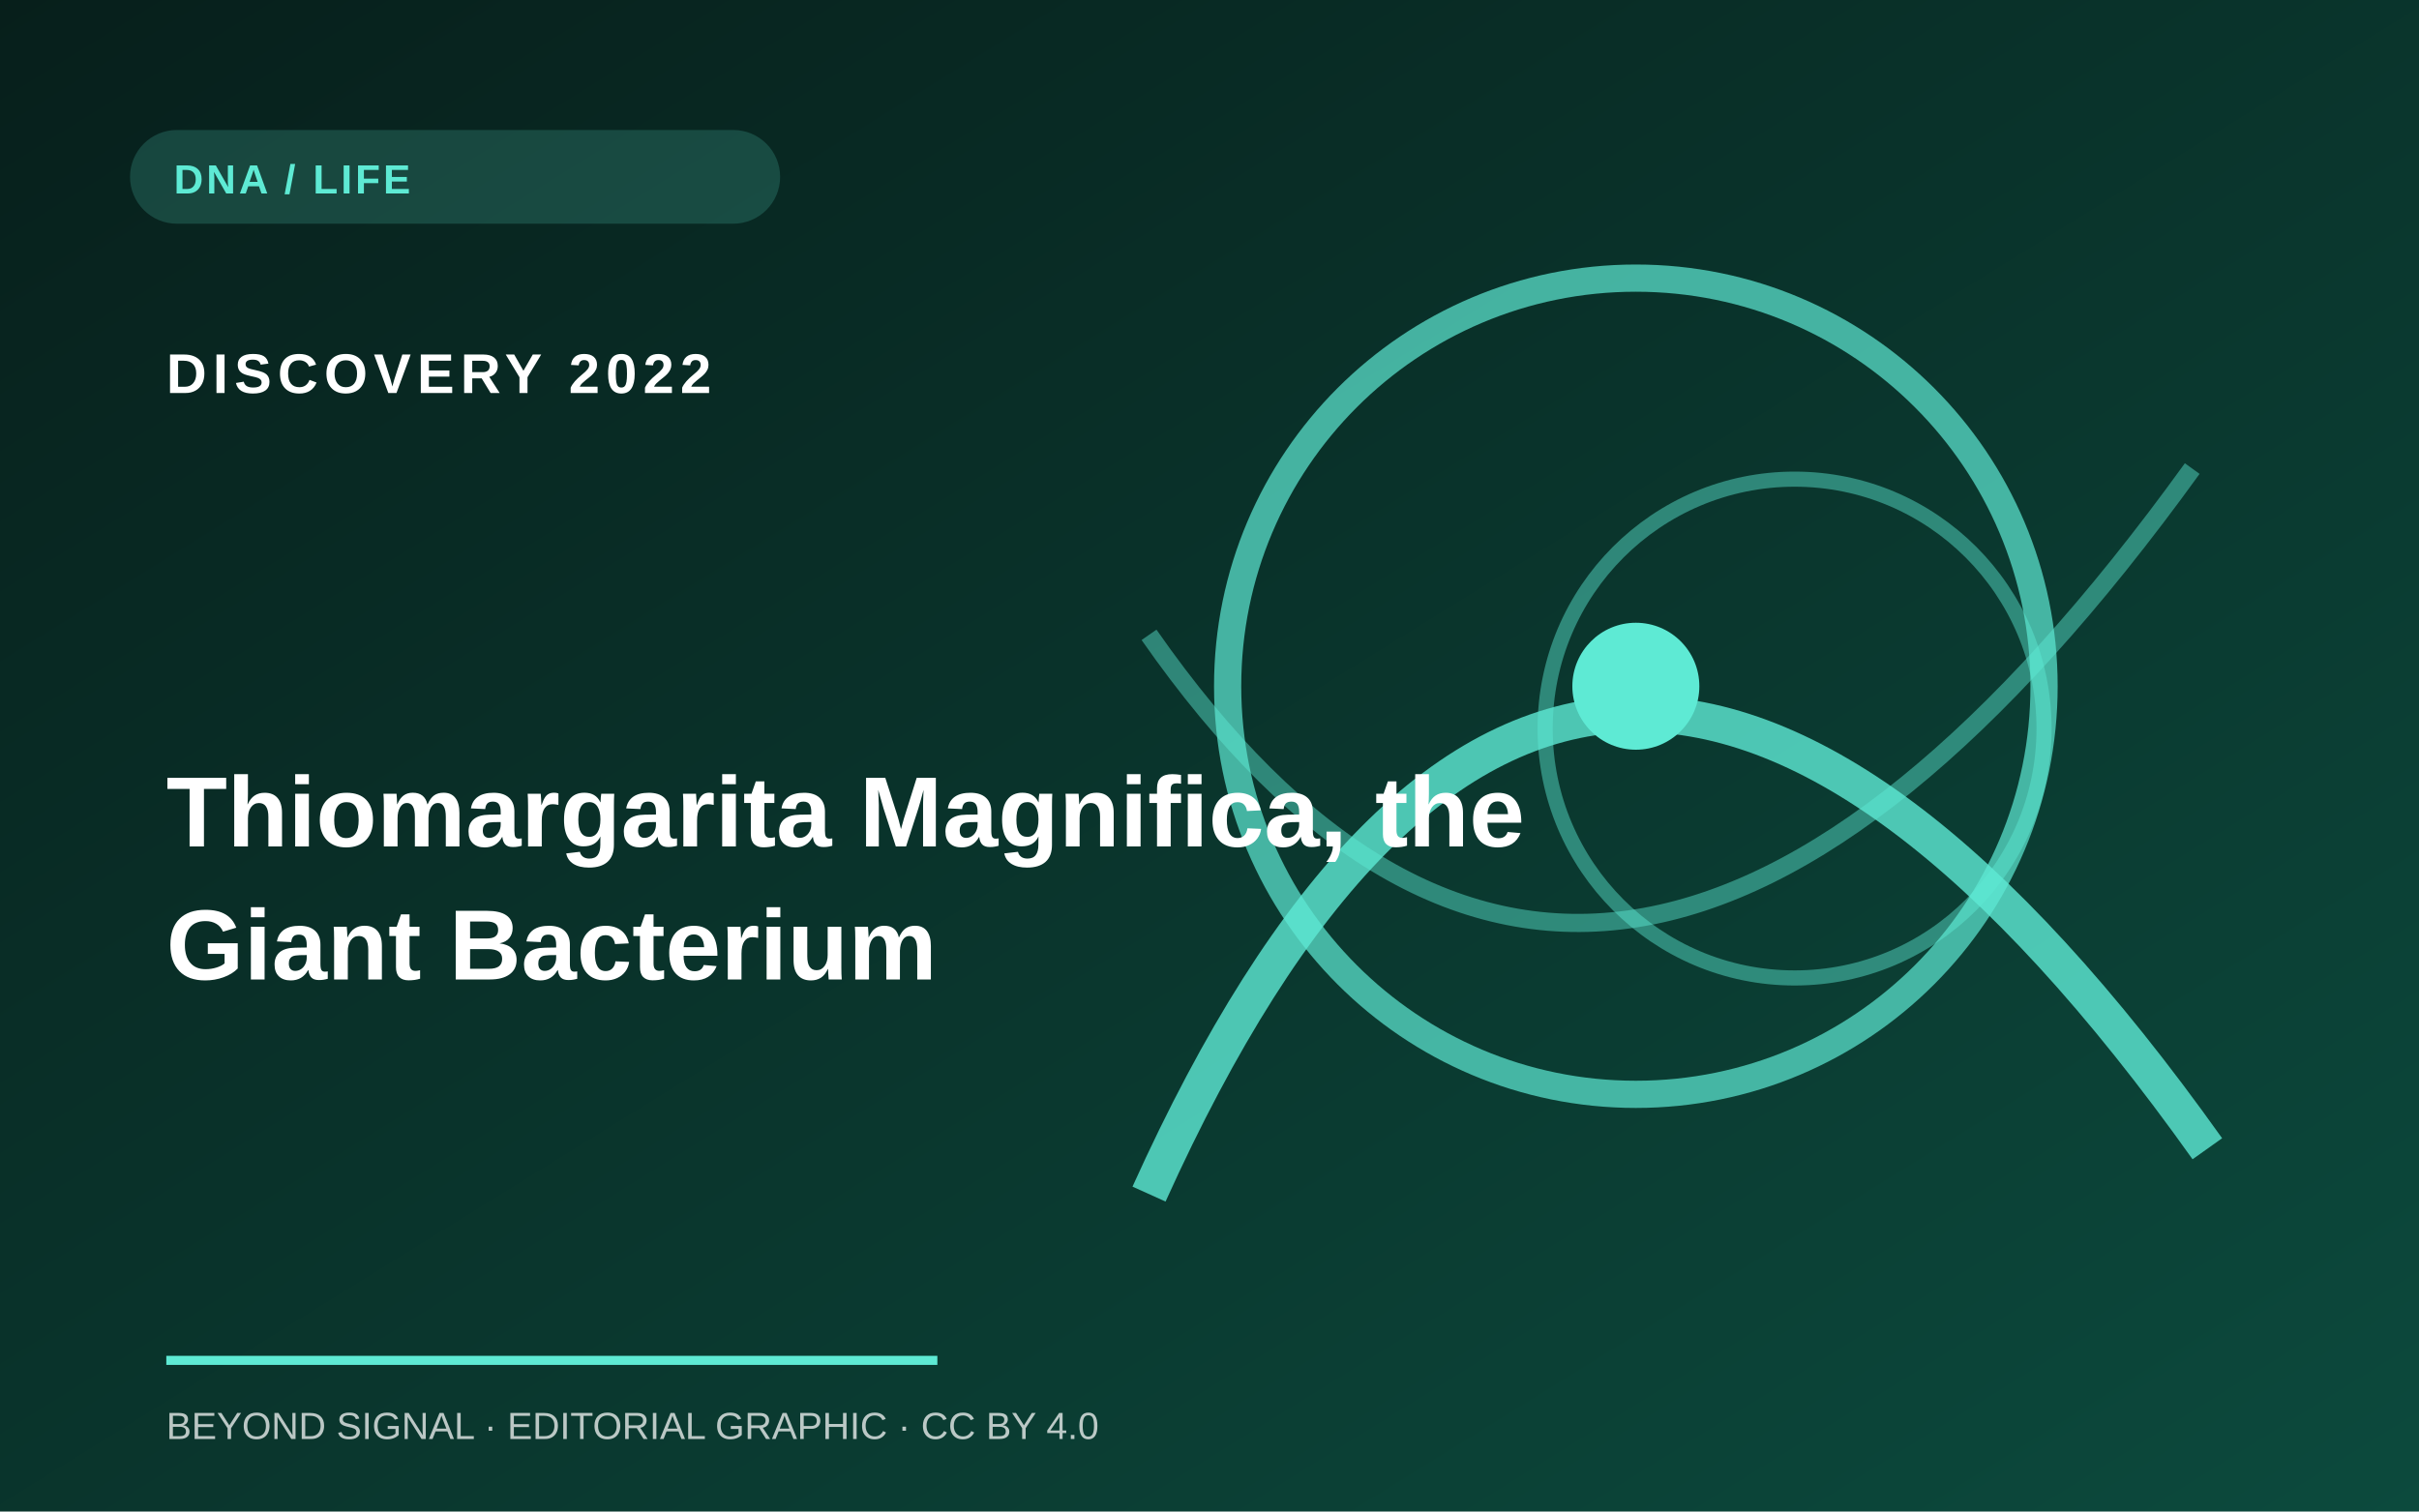
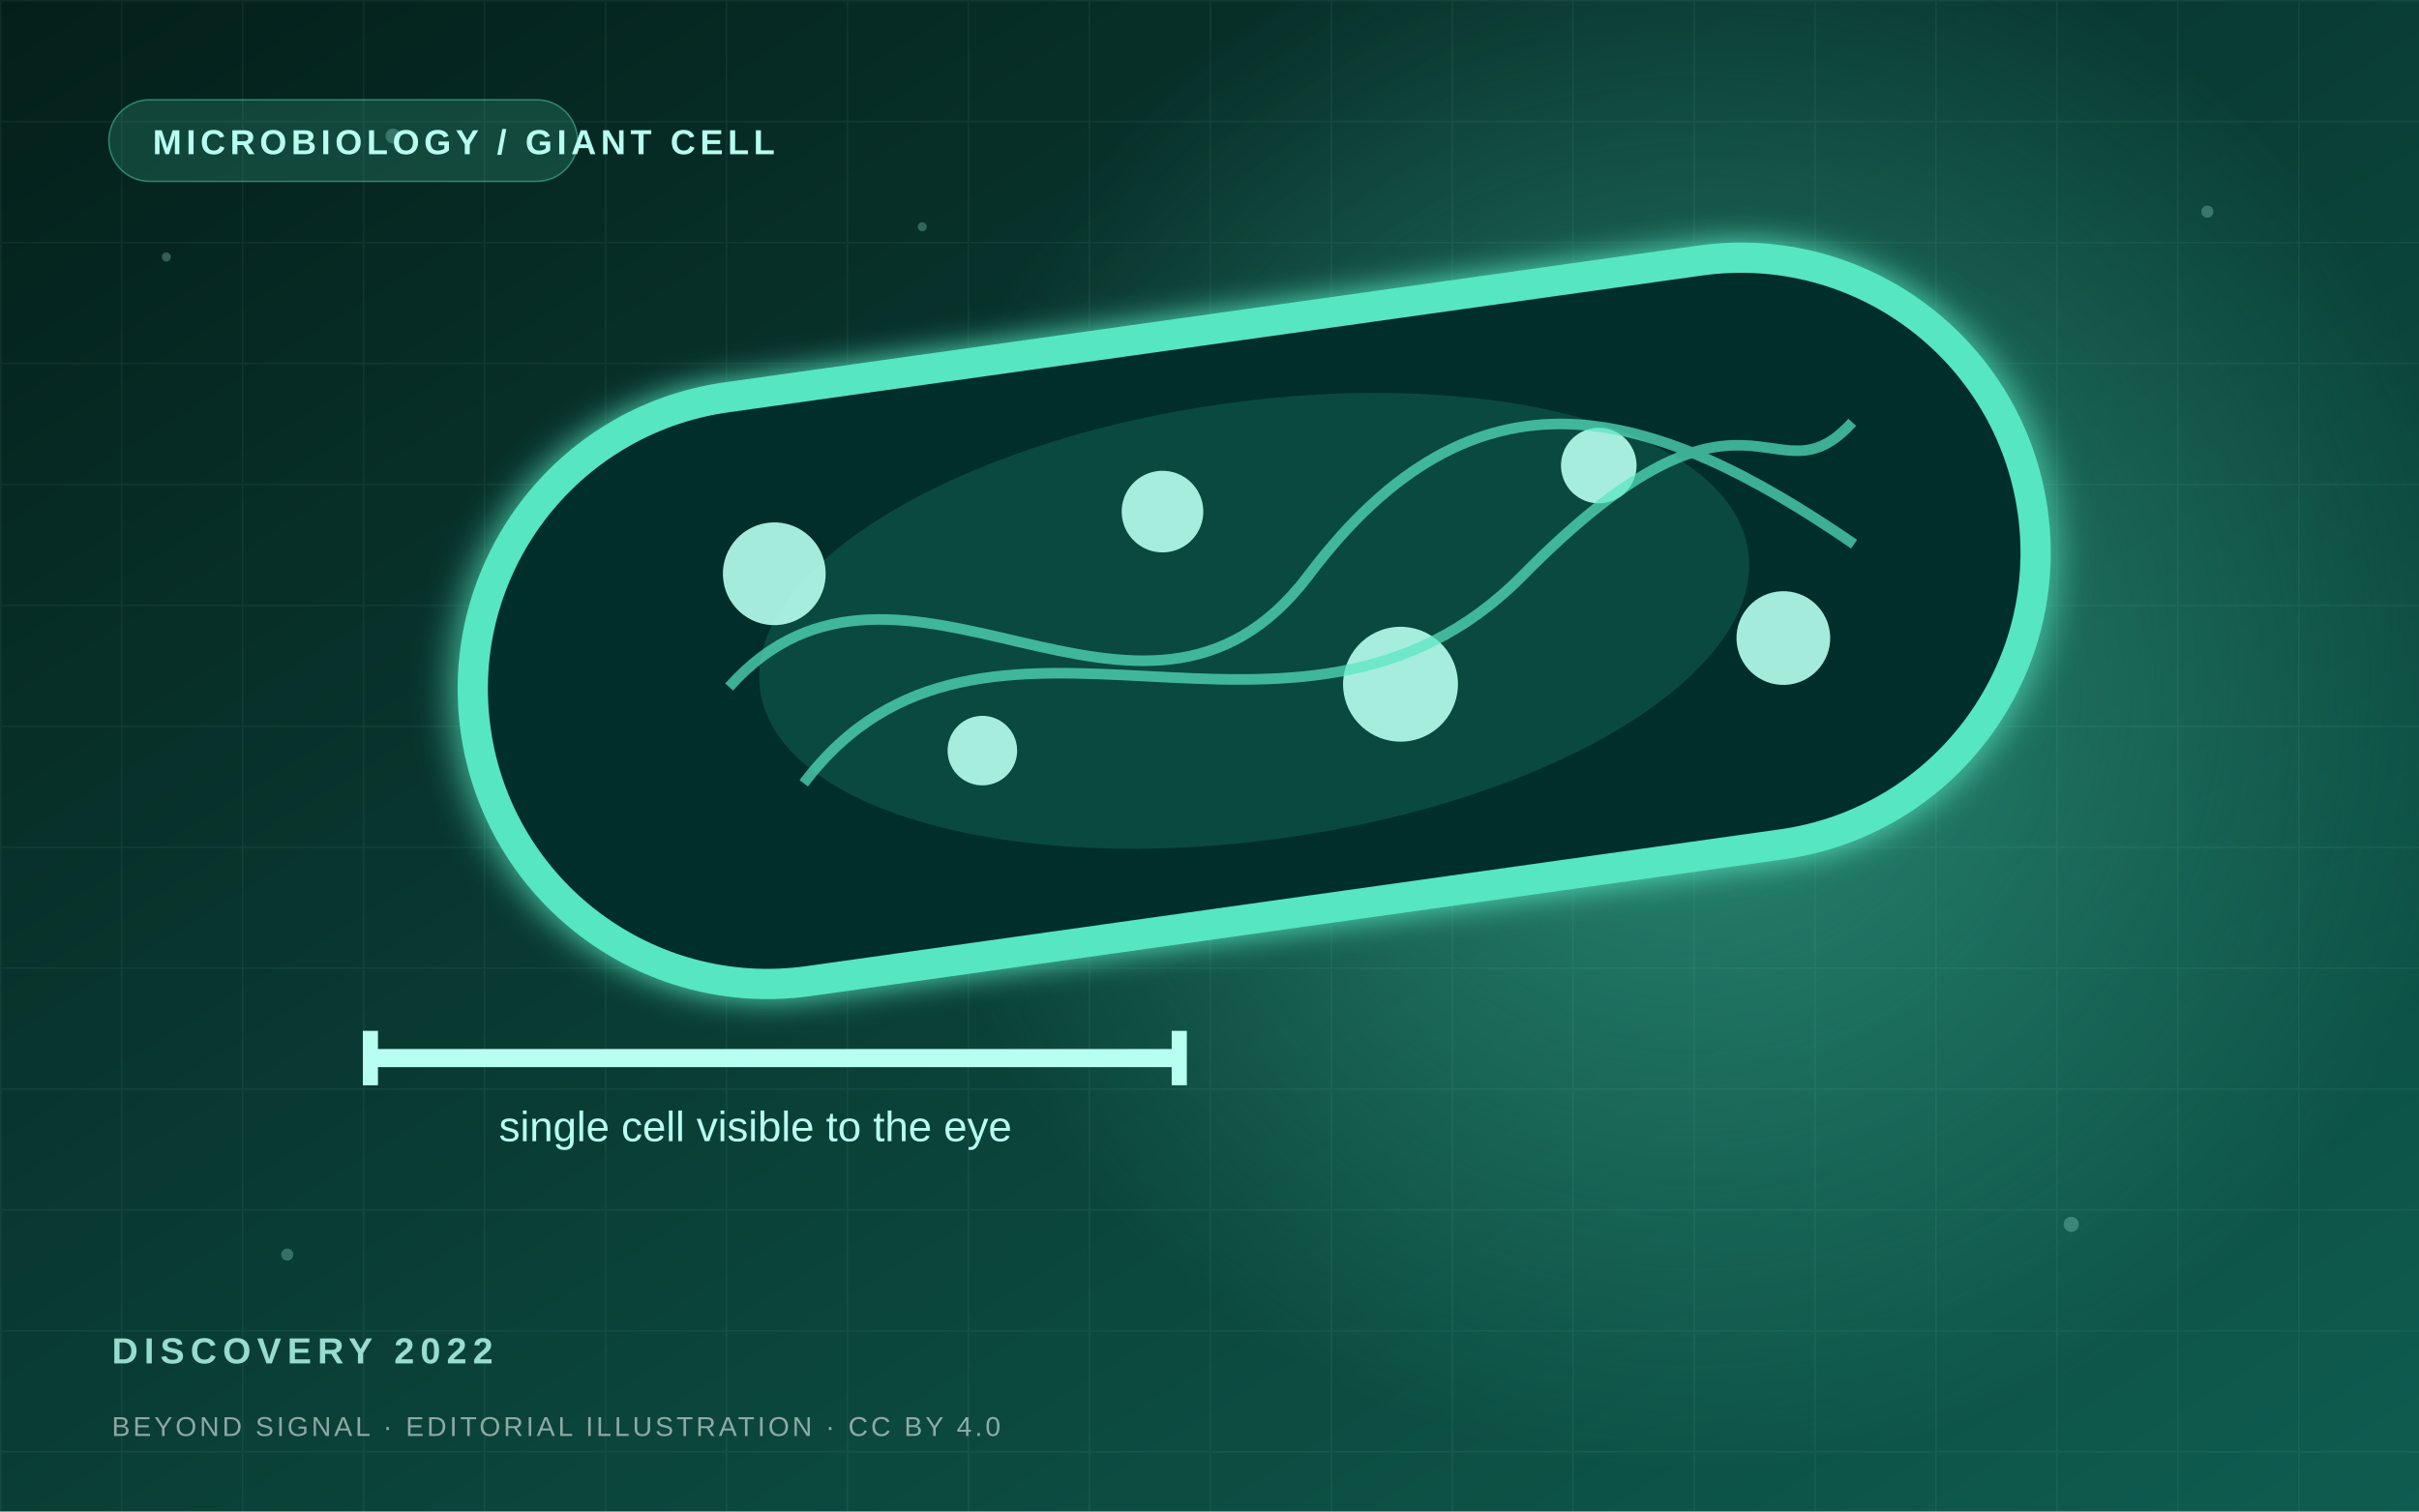
<svg xmlns="http://www.w3.org/2000/svg" width="1600" height="1000" viewBox="0 0 1600 1000" role="img" aria-labelledby="t d">
  <defs>
-     <linearGradient id="g" x2="1" y2="1">
-       <stop stop-color="#071f1b" />
-       <stop offset="1" stop-color="#0c4a3d" />
+     <linearGradient id="bg" x1="0" y1="0" x2="1" y2="1">
+       <stop stop-color="#041f1a" />
+       <stop offset="1" stop-color="#0f5d50" />
    </linearGradient>
+     <radialGradient id="halo">
+       <stop stop-color="#57e6c1" stop-opacity=".42" />
+       <stop offset="1" stop-color="#57e6c1" stop-opacity="0" />
+     </radialGradient>
+     <linearGradient id="shine" x1="0" x2="1">
+       <stop stop-color="#b7fff0" />
+       <stop offset="1" stop-color="#57e6c1" />
+     </linearGradient>
+     <filter id="glow">
+       <feGaussianBlur stdDeviation="12" result="b" />
+       <feMerge>
+         <feMergeNode in="b" />
+         <feMergeNode in="SourceGraphic" />
+       </feMerge>
+     </filter>
+     <pattern id="grid" width="80" height="80" patternUnits="userSpaceOnUse">
+       <path d="M80 0H0V80" fill="none" stroke="#b7fff0" stroke-opacity=".055" stroke-width="2" />
+     </pattern>
  </defs>
-   <rect width="1600" height="1000" fill="url(#g)" />
-   <g fill="none" stroke="#5eead4">
-     <circle cx="1082" cy="454" r="270" stroke-width="18" opacity=".7" />
-     <circle cx="1187" cy="482" r="165" stroke-width="10" opacity=".45" />
-     <path d="M760 790 Q1040 170 1460 760" stroke-width="24" opacity=".8" />
-     <path d="M760 420 Q1060 850 1450 310" stroke-width="12" opacity=".45" />
+   <rect width="1600" height="1000" fill="url(#bg)" />
+   <rect width="1600" height="1000" fill="url(#grid)" />
+   <circle cx="1120" cy="450" r="520" fill="url(#halo)" />
+   <g opacity=".26" fill="#b7fff0">
+     <circle cx="110" cy="170" r="3" />
+     <circle cx="260" cy="90" r="5" />
+     <circle cx="1460" cy="140" r="4" />
+     <circle cx="1370" cy="810" r="5" />
+     <circle cx="190" cy="830" r="4" />
+     <circle cx="610" cy="150" r="3" />
  </g>
-   <circle cx="1082" cy="454" r="42" fill="#5eead4" />
-   <rect x="86" y="86" width="430" height="62" rx="31" fill="#5eead4" opacity=".18" />
-   <text x="115" y="128" fill="#5eead4" font-family="Arial,sans-serif" font-size="27" font-weight="700" letter-spacing="2">DNA / LIFE</text>
-   <text x="110" y="260" fill="white" font-family="Arial,sans-serif" font-size="37" font-weight="700" letter-spacing="4">DISCOVERY 2022</text>
-   <text fill="white" font-family="Arial,sans-serif" font-size="66" font-weight="800">
-     <tspan x="110" y="560">Thiomargarita Magnifica, the</tspan>
-     <tspan x="110" y="648">Giant Bacterium</tspan>
-   </text>
-   <line x1="110" y1="900" x2="620" y2="900" stroke="#5eead4" stroke-width="6" />
-   <text x="110" y="952" fill="white" opacity=".72" font-family="Arial,sans-serif" font-size="25">BEYOND SIGNAL · EDITORIAL GRAPHIC · CC BY 4.0</text>
+   <g>
+     <g transform="translate(320 215) rotate(-8 520 270)">
+       <rect x="0" y="0" width="1040" height="390" rx="195" fill="#062f29" stroke="#57e6c1" stroke-width="20" filter="url(#glow)" />
+       <ellipse cx="520" cy="195" rx="330" ry="145" fill="#0d5045" opacity=".8" />
+       <g fill="#b7fff0" opacity=".9">
+         <circle cx="210" cy="120" r="34" />
+         <circle cx="330" cy="255" r="23" />
+         <circle cx="470" cy="115" r="27" />
+         <circle cx="610" cy="250" r="38" />
+         <circle cx="760" cy="125" r="25" />
+         <circle cx="865" cy="255" r="31" />
+       </g>
+       <g fill="none" stroke="#57e6c1" stroke-width="7" opacity=".7">
+         <path d="M170 190C300 80 430 300 560 170S800 90 920 200" />
+         <path d="M210 260C350 120 530 320 700 190S870 170 930 120" />
+       </g>
+     </g>
+     <path d="M245 700H780" stroke="#b7fff0" stroke-width="12" />
+     <path d="M245 682V718M780 682V718" stroke="#b7fff0" stroke-width="10" />
+     <text x="330" y="755" fill="#b7fff0" font-family="Arial" font-size="28">single cell visible to the eye</text>
+   </g>
+   <g font-family="Arial,Helvetica,sans-serif">
+     <rect x="72" y="66" width="310" height="54" rx="27" fill="#57e6c1" fill-opacity=".17" stroke="#57e6c1" stroke-opacity=".45" />
+     <text x="101" y="102" fill="#b7fff0" font-size="23" font-weight="700" letter-spacing="3">MICROBIOLOGY / GIANT CELL</text>
+     <text x="74" y="902" fill="#b7fff0" fill-opacity=".82" font-size="24" font-weight="700" letter-spacing="4">DISCOVERY 2022</text>
+     <text x="74" y="950" fill="white" fill-opacity=".54" font-size="18" letter-spacing="2">BEYOND SIGNAL · EDITORIAL ILLUSTRATION · CC BY 4.0</text>
+   </g>
</svg>
